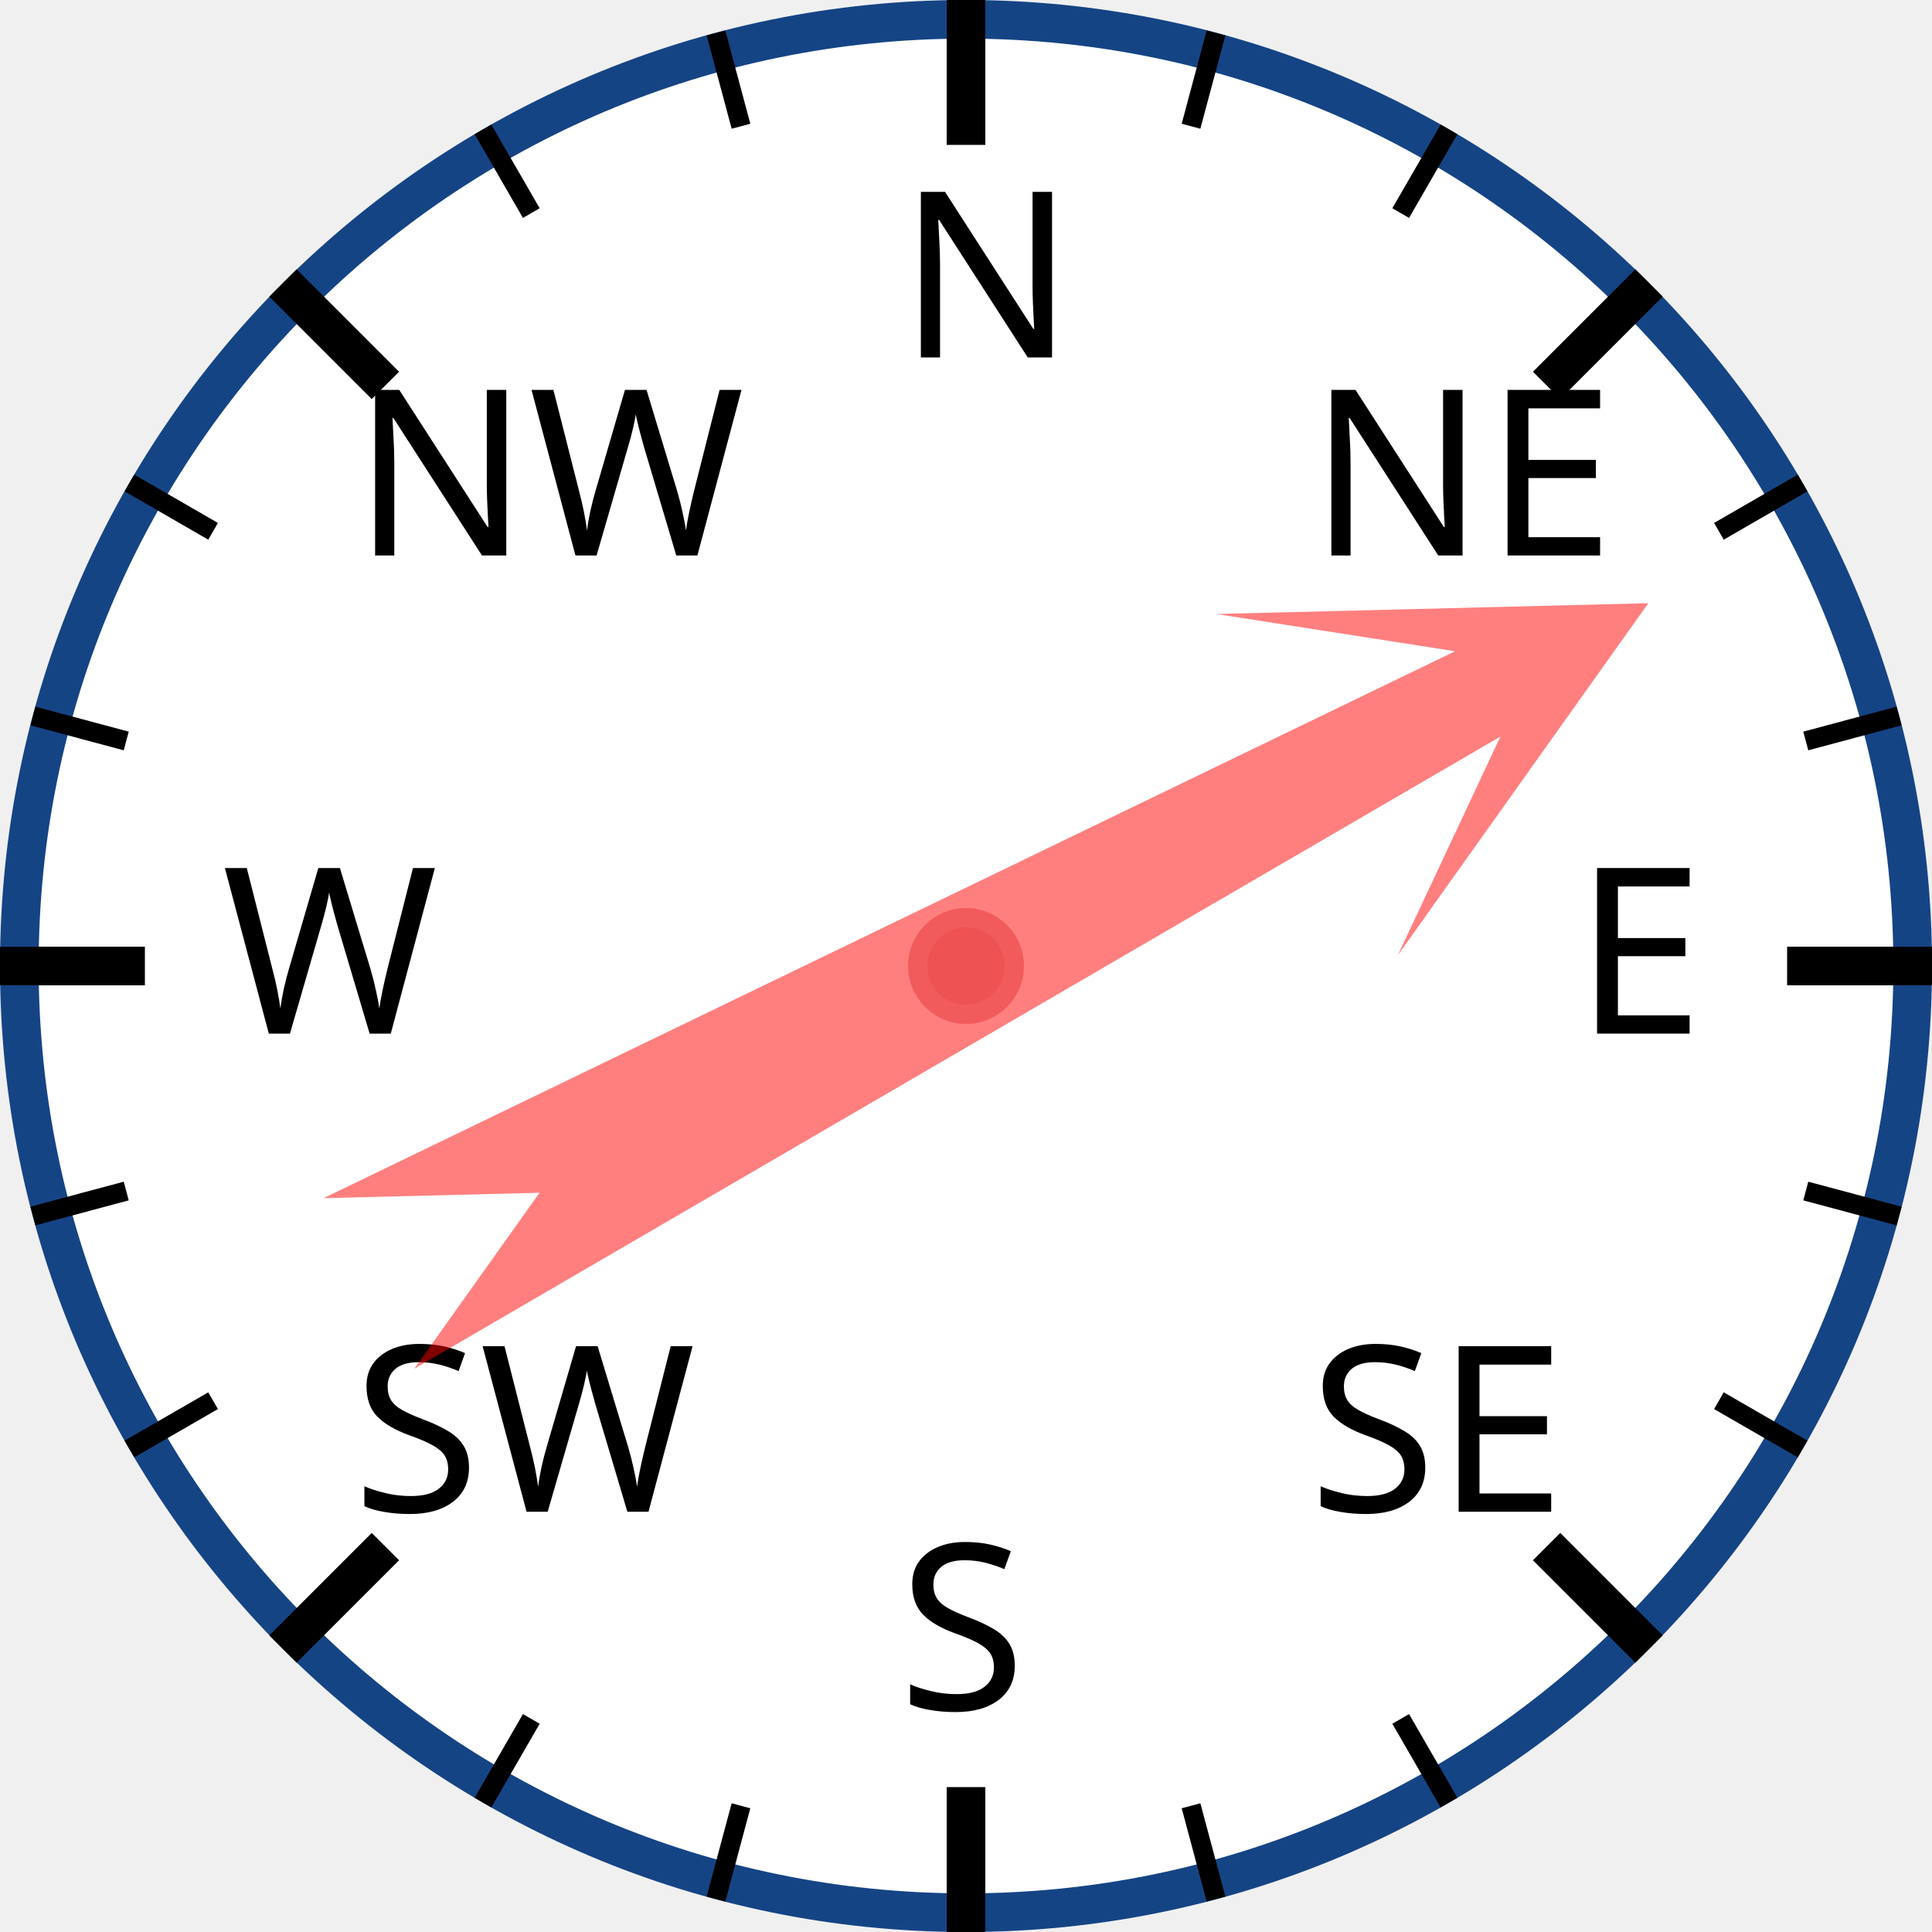
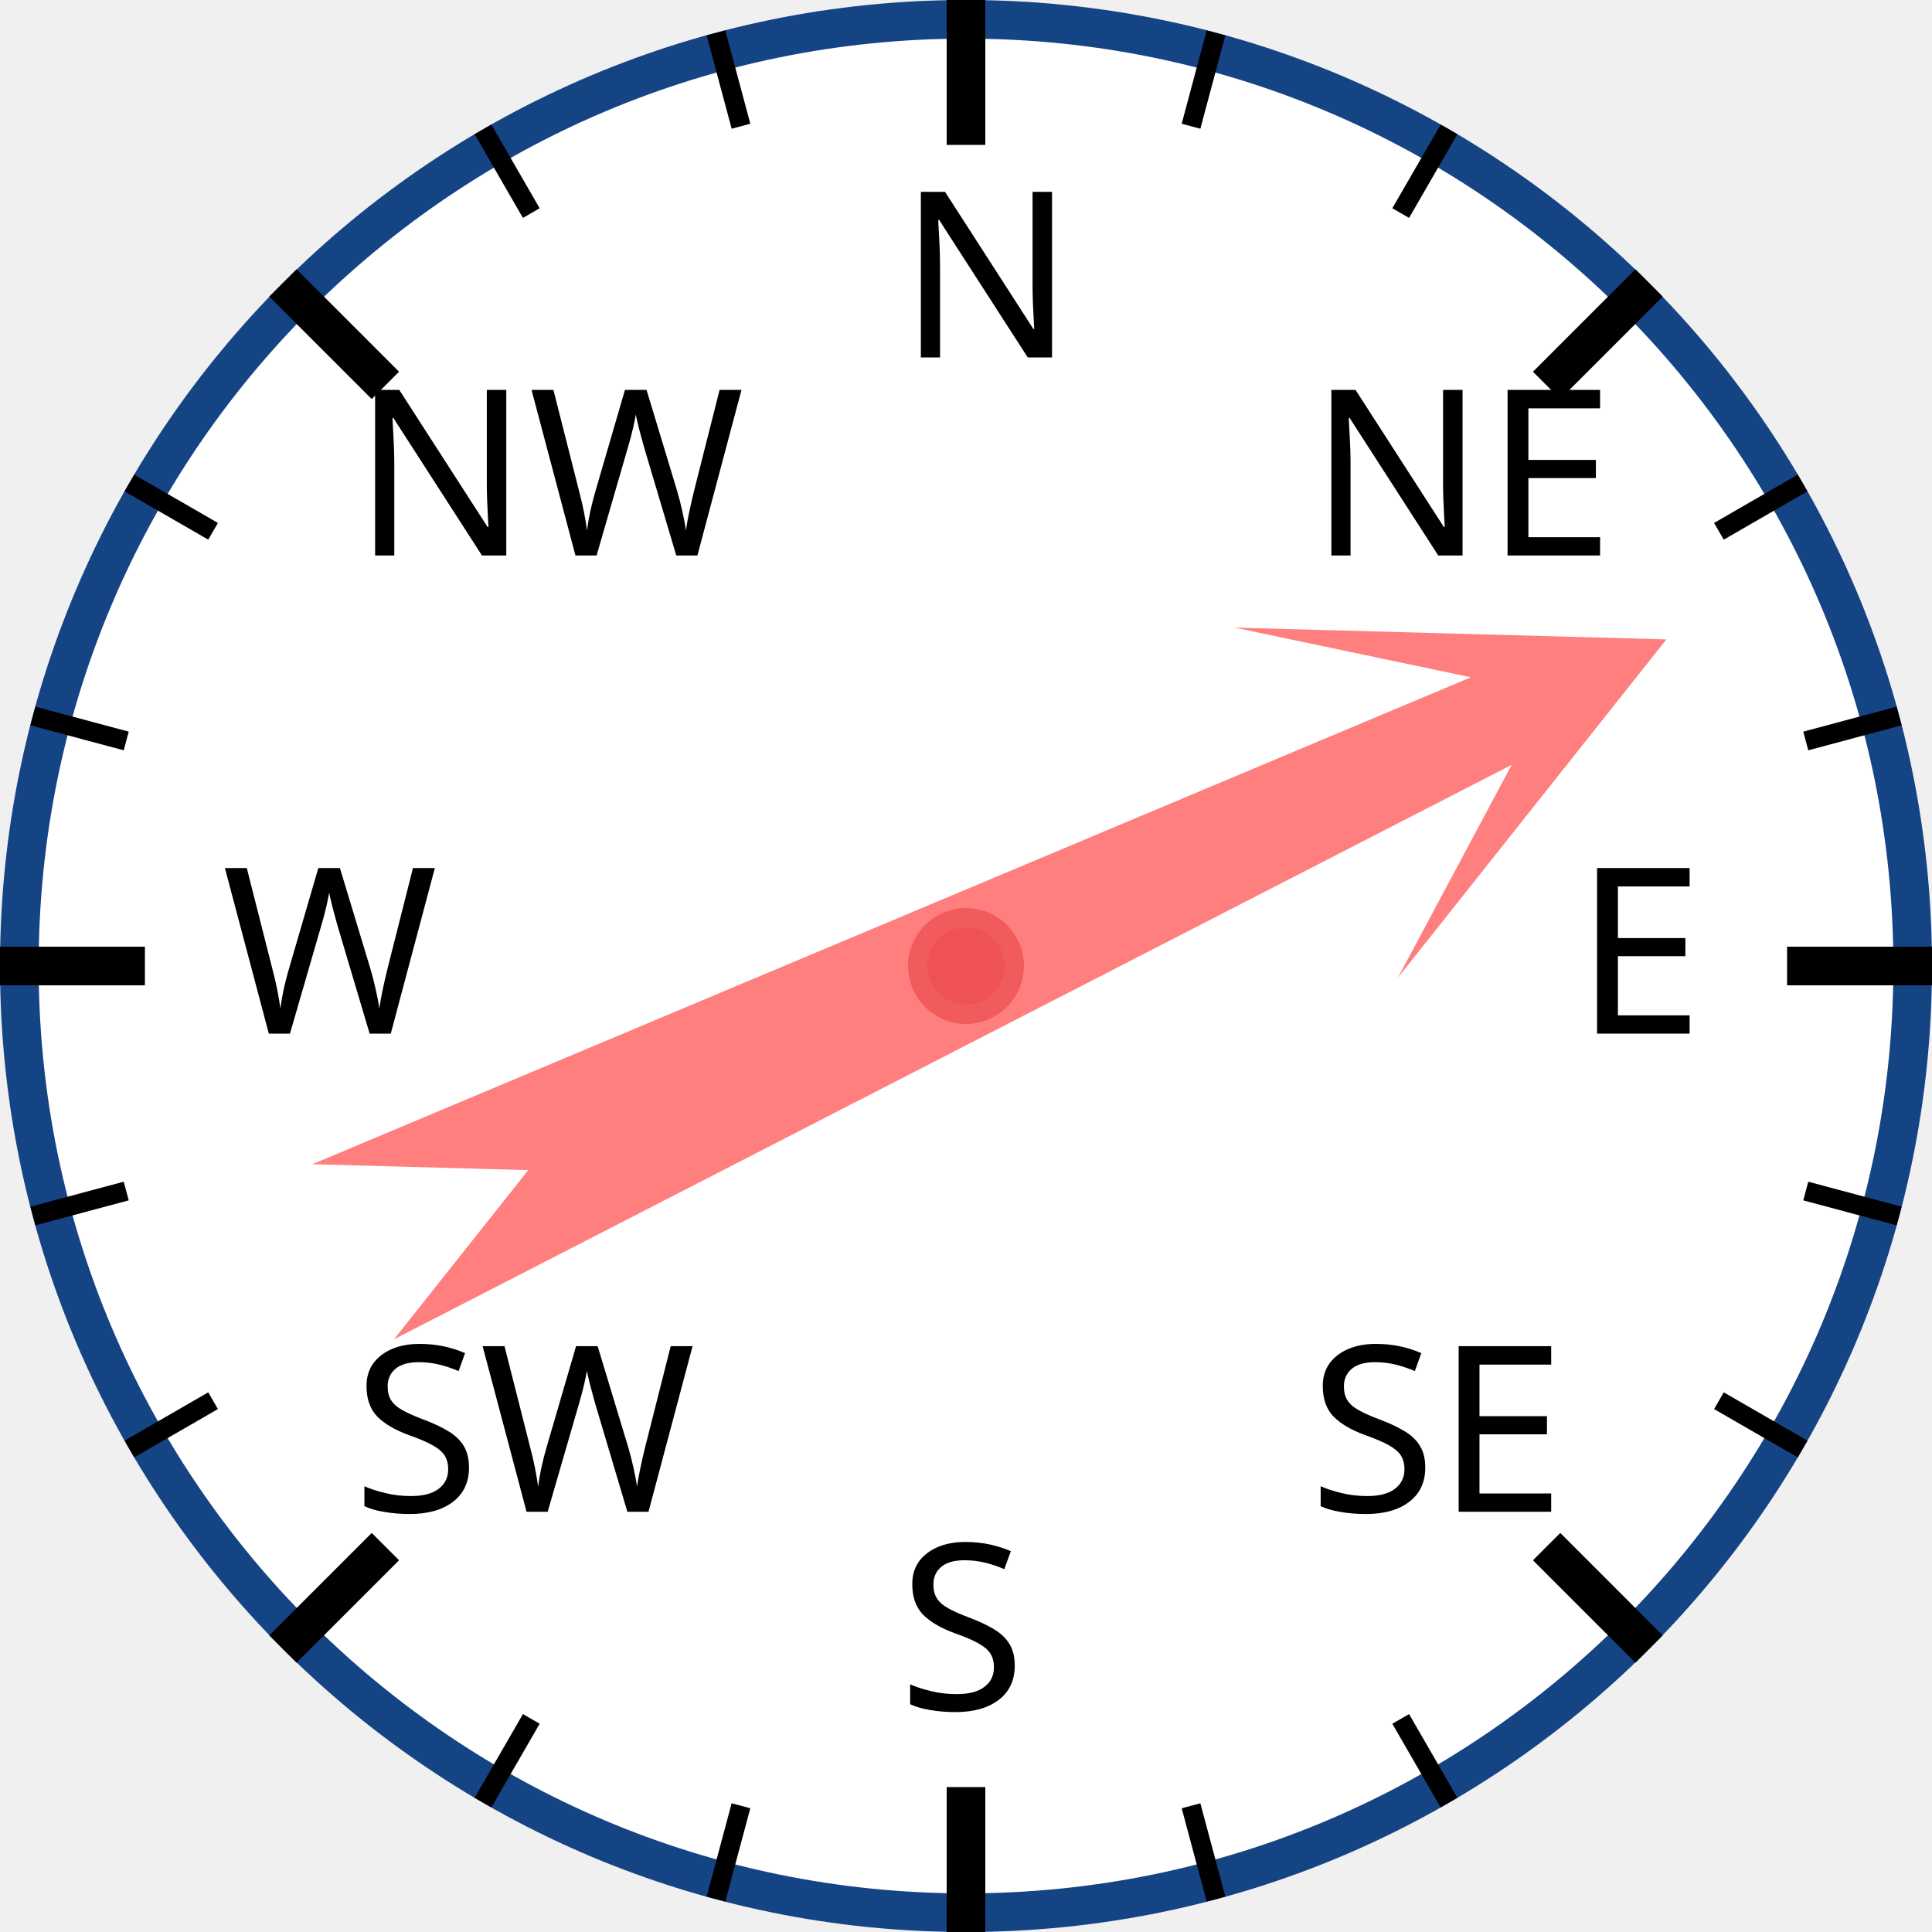
<svg xmlns="http://www.w3.org/2000/svg" width="120px" height="120px" viewBox="0 0 200 200">
  <circle cx="100" cy="100" r="98" style="fill: white; stroke: #154485; stroke-width: 4;" />
  <text x="93.0" y="37.0" style="font-family: sans-serif; font-size: 18pt;">N</text>
  <line x1="100.0" y1="0.0" x2="100.0" y2="15.0" style="stroke: black; stroke-width: 4;" />
  <line x1="74.118" y1="3.407" x2="76.706" y2="13.067" style="stroke: black; stroke-width: 2;" />
  <line x1="50" y1="13.397" x2="55" y2="22.058" style="stroke: black; stroke-width: 2;" />
  <text x="36.503" y="57.503" style="font-family: sans-serif; font-size: 18pt;">NW</text>
  <line x1="29.289" y1="29.289" x2="39.896" y2="39.896" style="stroke: black; stroke-width: 4;" />
  <line x1="13.397" y1="50" x2="22.058" y2="55" style="stroke: black; stroke-width: 2;" />
  <line x1="3.407" y1="74.118" x2="13.067" y2="76.706" style="stroke: black; stroke-width: 2;" />
  <text x="23.0" y="107.0" style="font-family: sans-serif; font-size: 18pt;">W</text>
  <line x1="0.0" y1="100.0" x2="15.0" y2="100.0" style="stroke: black; stroke-width: 4;" />
  <line x1="3.407" y1="125.882" x2="13.067" y2="123.294" style="stroke: black; stroke-width: 2;" />
  <line x1="13.397" y1="150" x2="22.058" y2="145" style="stroke: black; stroke-width: 2;" />
  <text x="36.503" y="156.497" style="font-family: sans-serif; font-size: 18pt;">SW</text>
  <line x1="29.289" y1="170.711" x2="39.896" y2="160.104" style="stroke: black; stroke-width: 4;" />
  <line x1="50" y1="186.603" x2="55" y2="177.942" style="stroke: black; stroke-width: 2;" />
  <line x1="74.118" y1="196.593" x2="76.706" y2="186.933" style="stroke: black; stroke-width: 2;" />
  <text x="93" y="177.0" style="font-family: sans-serif; font-size: 18pt;">S</text>
  <line x1="100" y1="200.0" x2="100" y2="185.0" style="stroke: black; stroke-width: 4;" />
  <line x1="125.882" y1="196.593" x2="123.294" y2="186.933" style="stroke: black; stroke-width: 2;" />
  <line x1="150.0" y1="186.603" x2="145.0" y2="177.942" style="stroke: black; stroke-width: 2;" />
  <text x="135.497" y="156.497" style="font-family: sans-serif; font-size: 18pt;">SE</text>
  <line x1="170.711" y1="170.711" x2="160.104" y2="160.104" style="stroke: black; stroke-width: 4;" />
  <line x1="186.603" y1="150" x2="177.942" y2="145" style="stroke: black; stroke-width: 2;" />
  <line x1="196.593" y1="125.882" x2="186.933" y2="123.294" style="stroke: black; stroke-width: 2;" />
  <text x="163.0" y="107" style="font-family: sans-serif; font-size: 18pt;">E</text>
  <line x1="200.0" y1="100" x2="185.0" y2="100" style="stroke: black; stroke-width: 4;" />
  <line x1="196.593" y1="74.118" x2="186.933" y2="76.706" style="stroke: black; stroke-width: 2;" />
  <line x1="186.603" y1="50" x2="177.942" y2="55" style="stroke: black; stroke-width: 2;" />
  <text x="135.497" y="57.503" style="font-family: sans-serif; font-size: 18pt;">NE</text>
  <line x1="170.711" y1="29.289" x2="160.104" y2="39.896" style="stroke: black; stroke-width: 4;" />
  <line x1="150" y1="13.397" x2="145" y2="22.058" style="stroke: black; stroke-width: 2;" />
  <line x1="125.882" y1="3.407" x2="123.294" y2="13.067" style="stroke: black; stroke-width: 2;" />
-   <polygon points="100 20 120 60 105 40 110 170 100 150 90 170 95 40 80 60" style="fill: red; fill-opacity: 0.5;" transform="rotate(62,100,100)" />
+   <polygon points="100 20 120 60 105 40 110 170 100 150 90 170 95 40 80 60" style="fill: red; fill-opacity: 0.5;" transform="rotate(65,100,100)" />
  <circle cx="100" cy="100" r="5" style="fill: #EE5252; stroke: #F25B5B; stroke-width: 2;" />
</svg>
